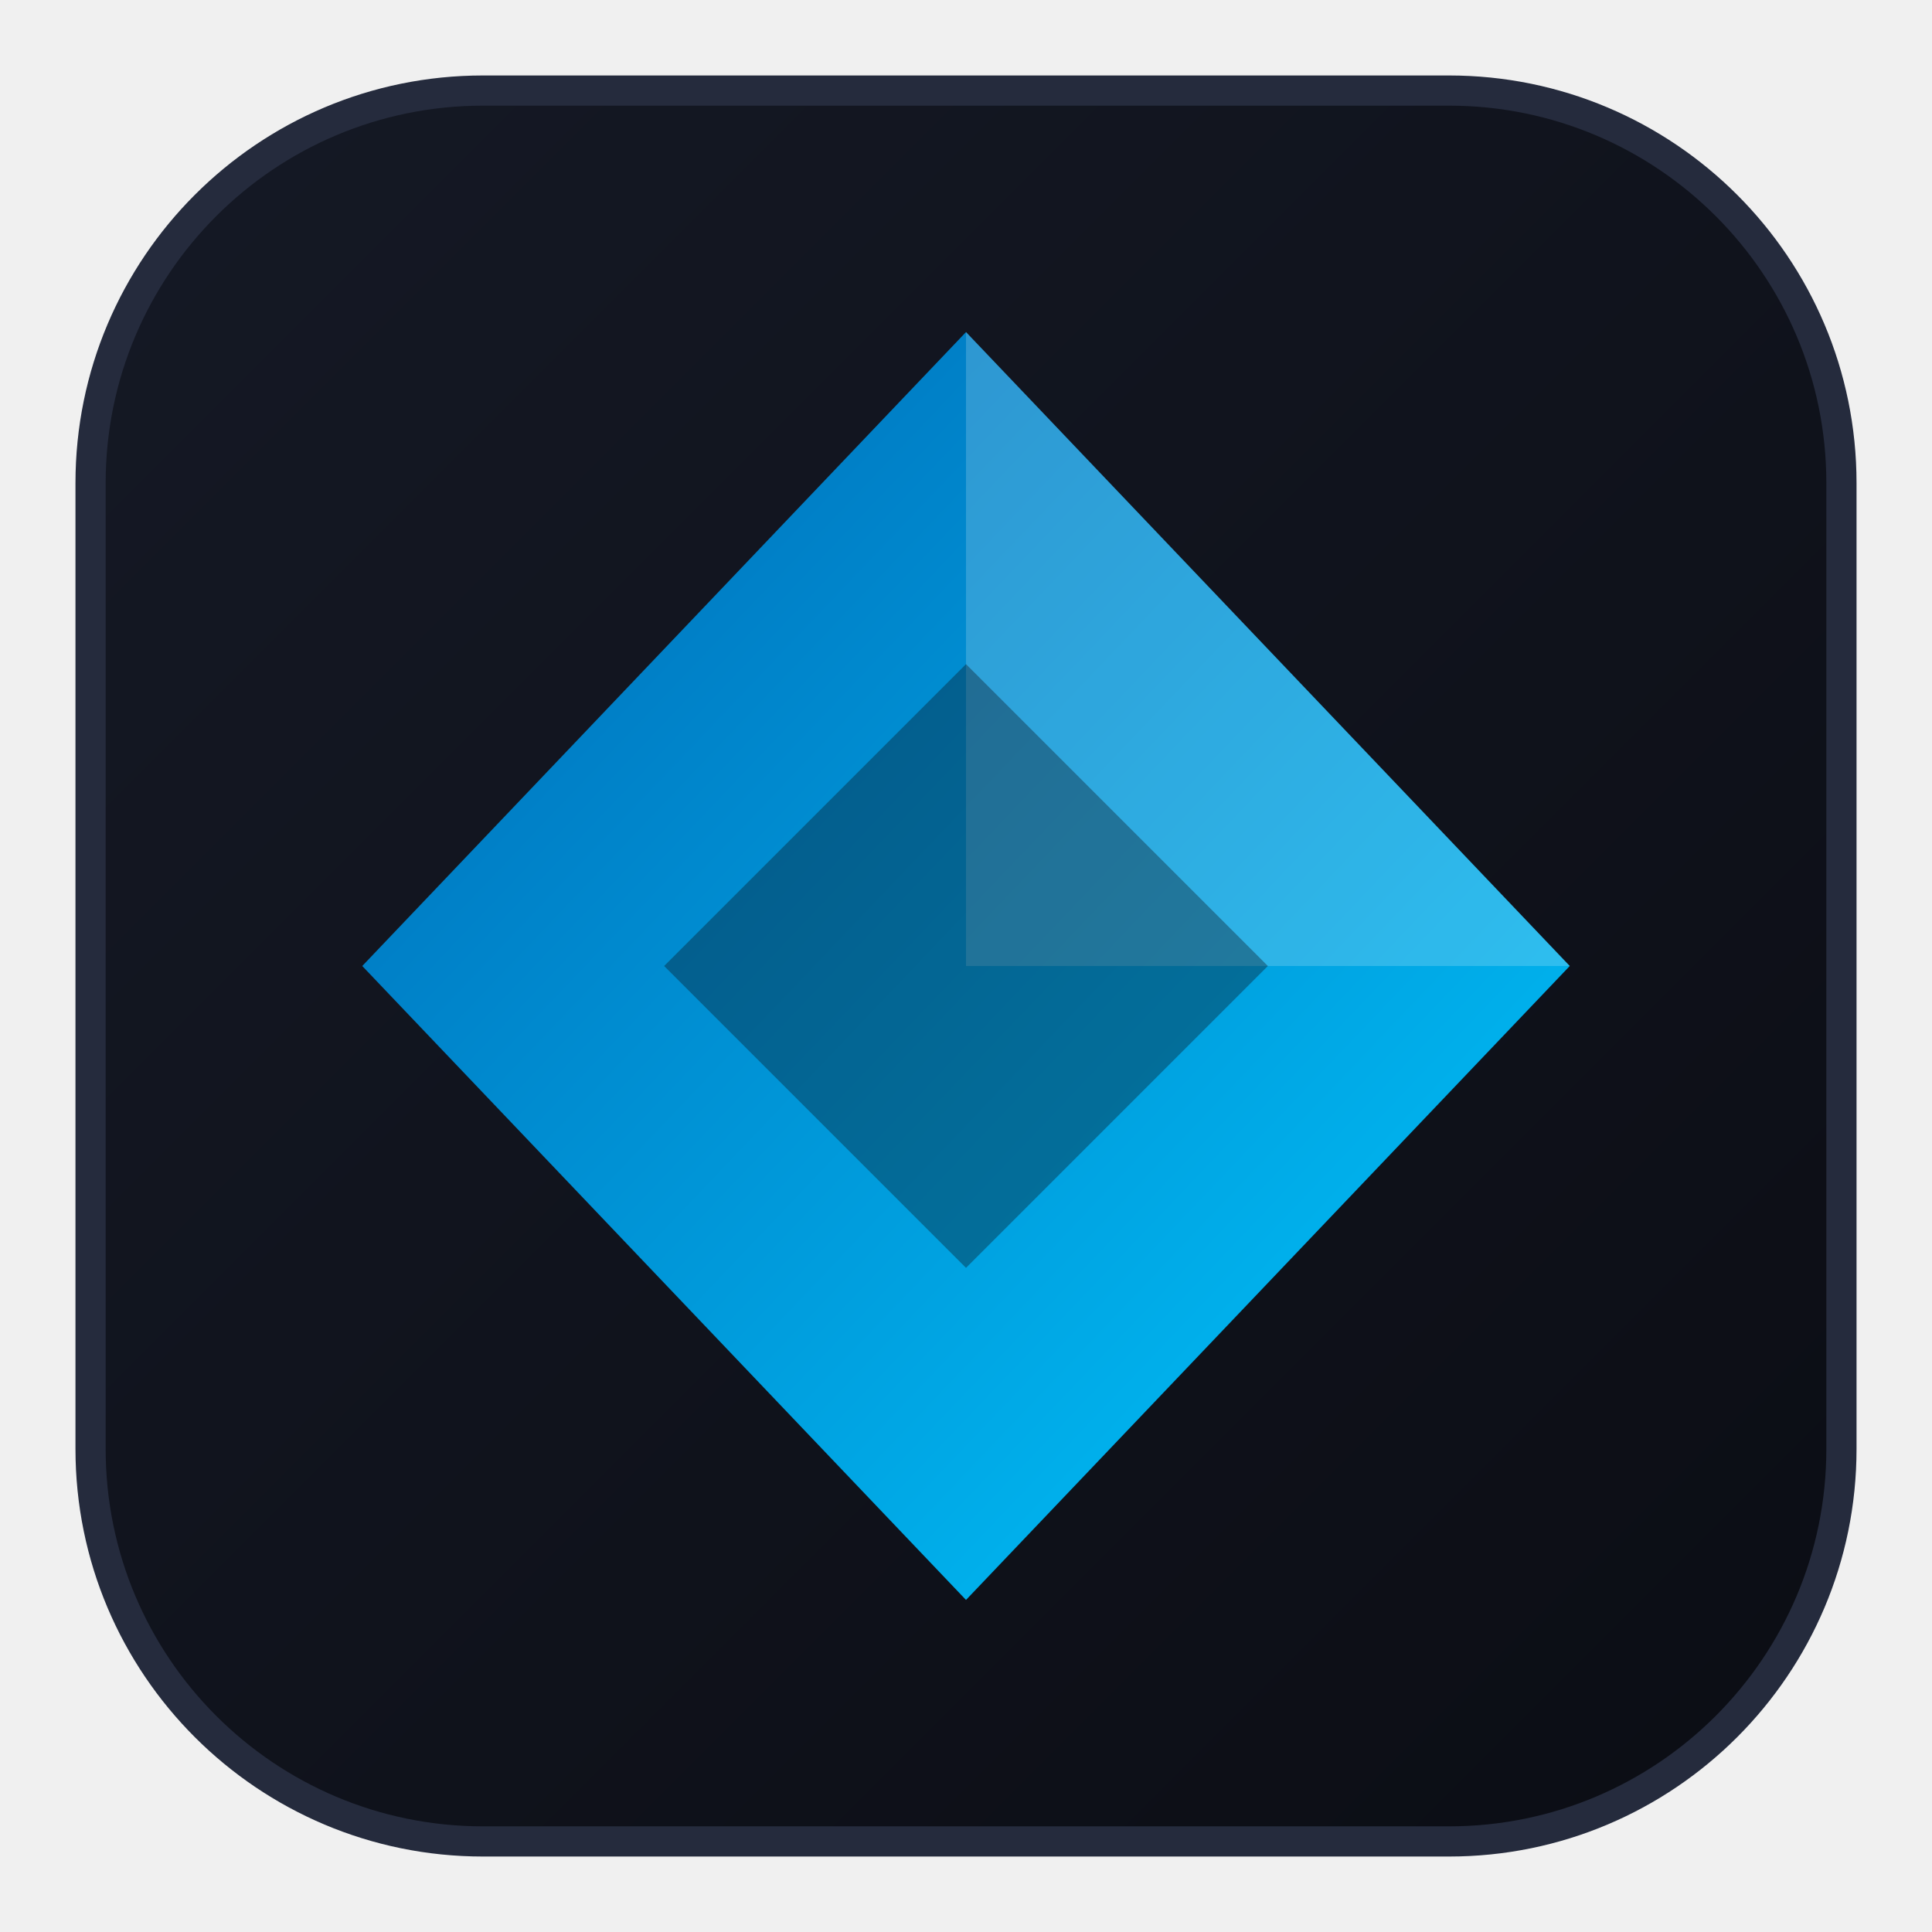
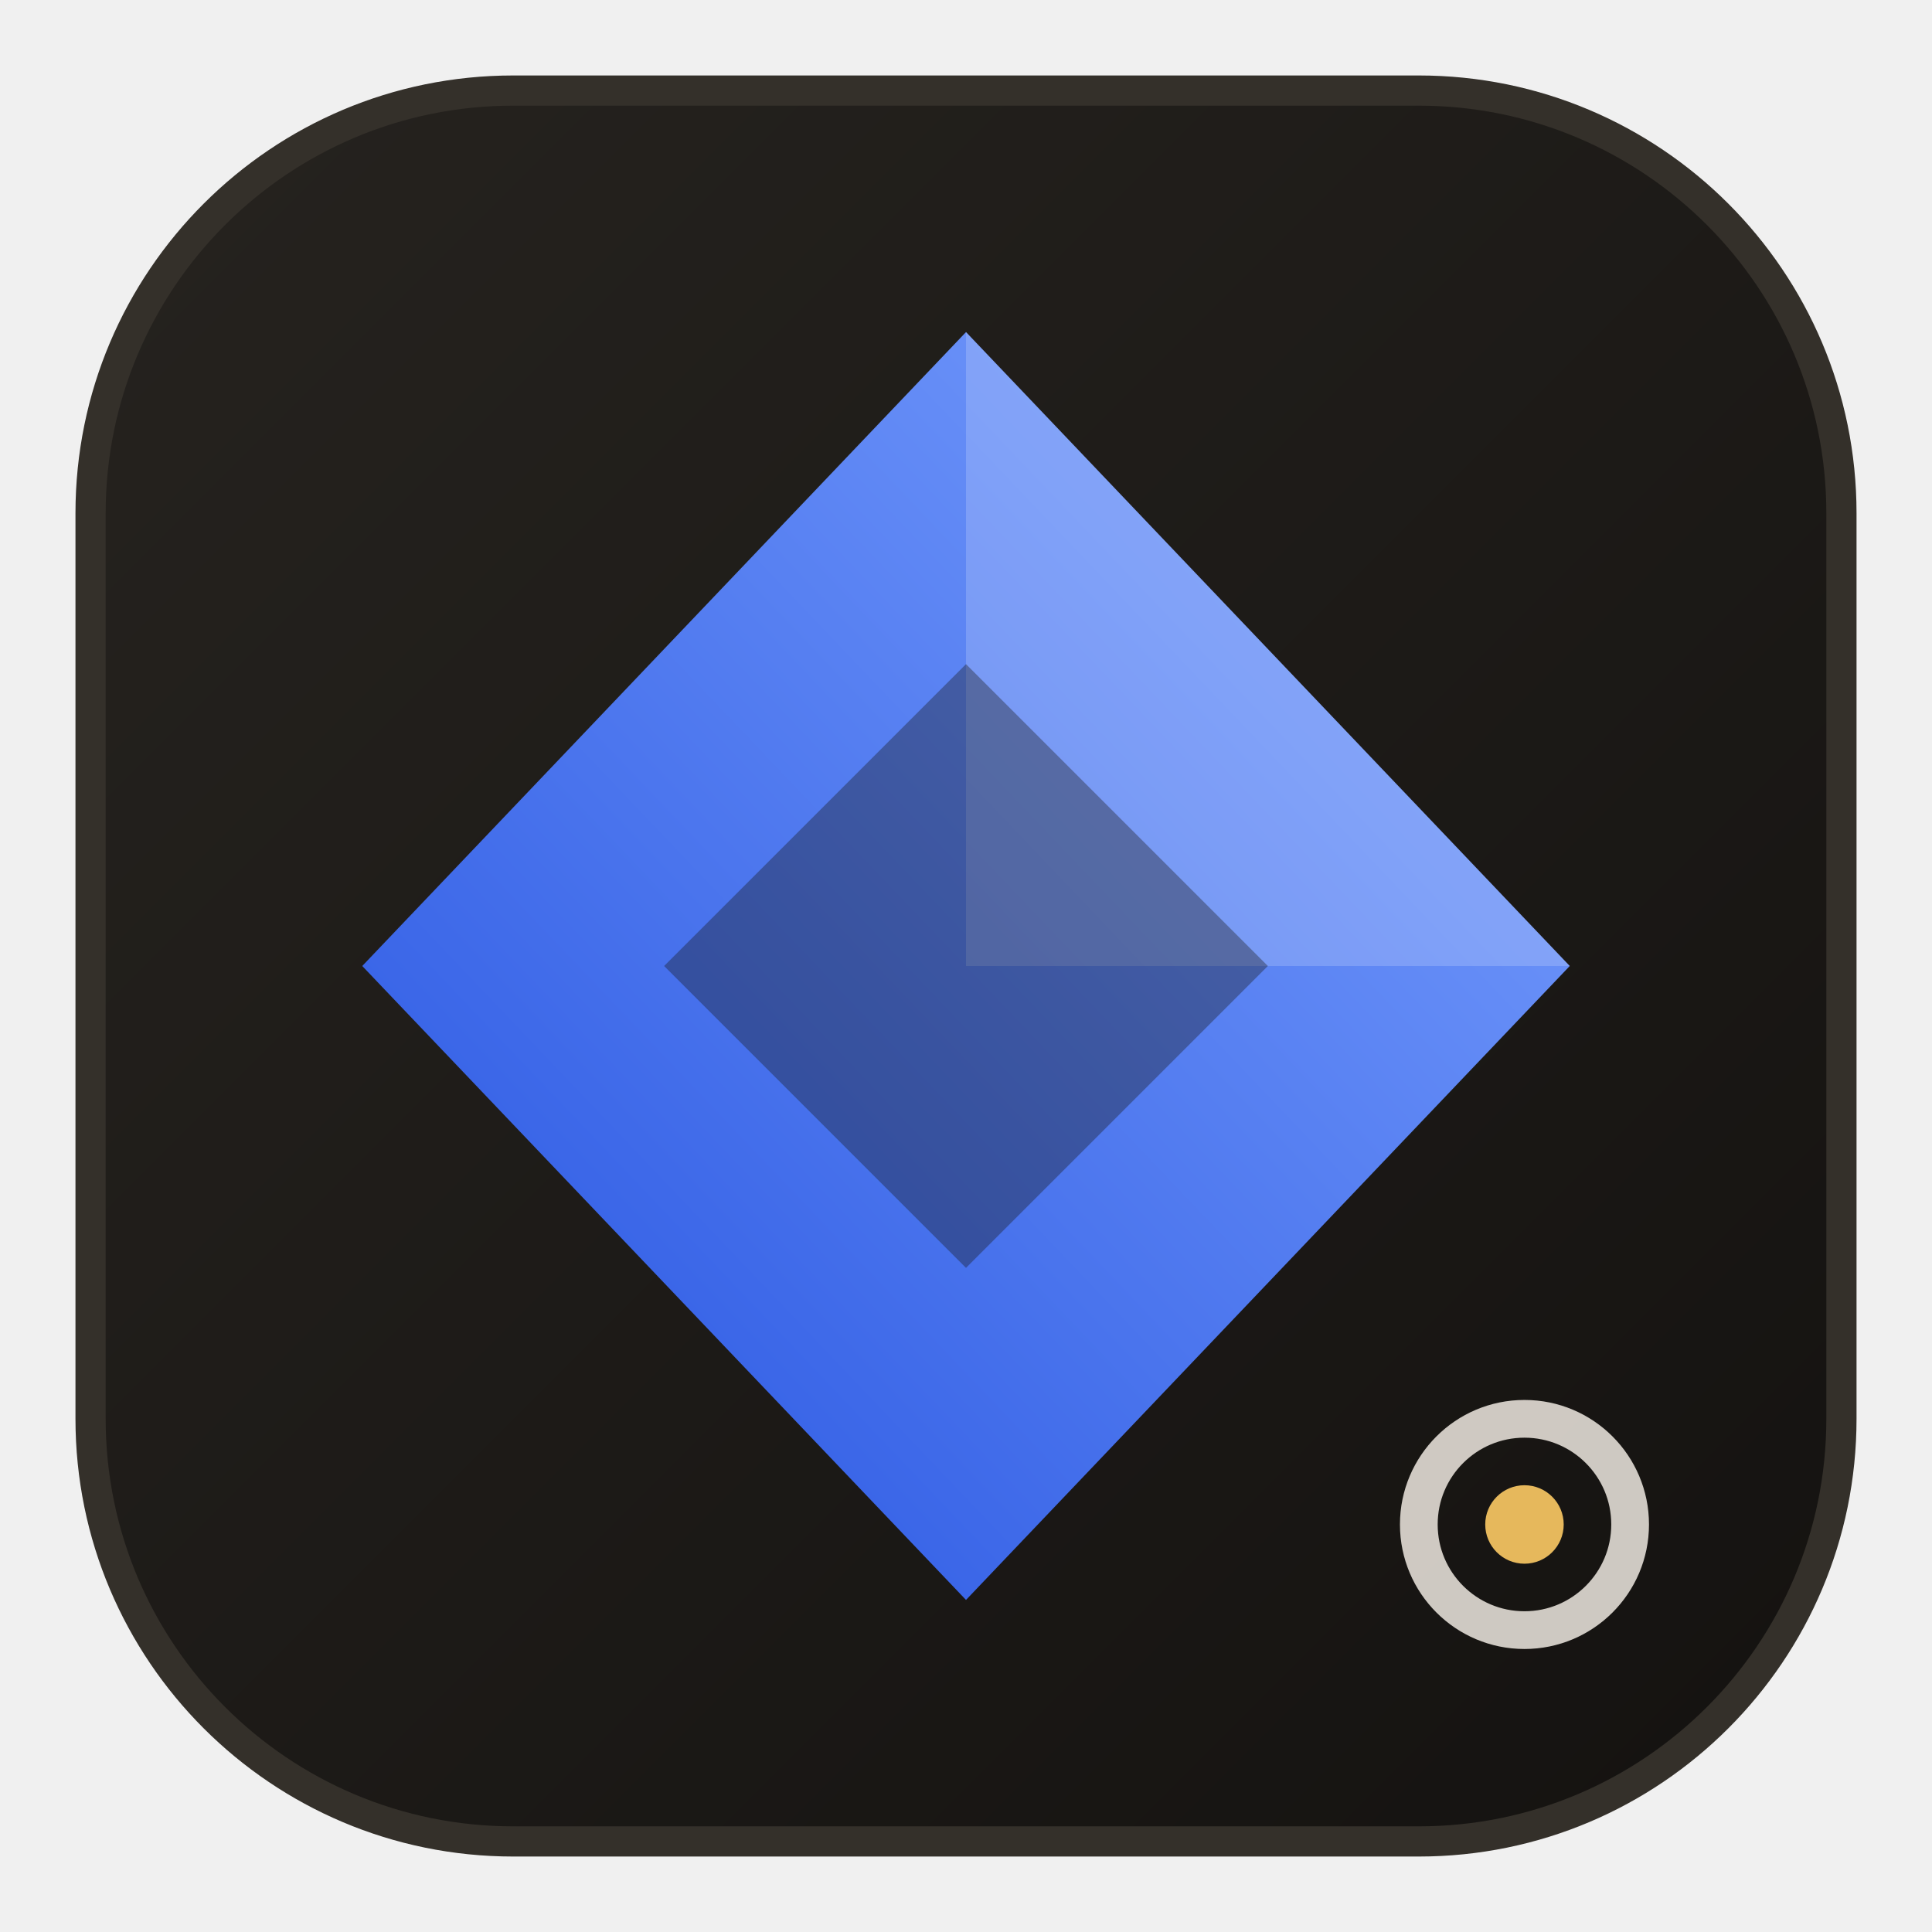
- <svg xmlns="http://www.w3.org/2000/svg" width="128" height="128" viewBox="0 0 128 128">
+ <svg xmlns="http://www.w3.org/2000/svg" width="128" height="128" viewBox="0 0 128 128" role="img" aria-label="OVMS Manager">
  <defs>
    <linearGradient id="bg" x1="0" y1="0" x2="1" y2="1">
-       <stop offset="0" stop-color="#151925" />
-       <stop offset="1" stop-color="#0b0d14" />
+       <stop offset="0" stop-color="#26231f" />
+       <stop offset="1" stop-color="#141210" />
    </linearGradient>
-     <linearGradient id="gem" x1="0" y1="0" x2="1" y2="1">
-       <stop offset="0" stop-color="#0068b5" />
-       <stop offset="1" stop-color="#00c7fd" />
+     <linearGradient id="ac" x1="0" y1="1" x2="1" y2="0">
+       <stop offset="0" stop-color="#2552e0" />
+       <stop offset="1" stop-color="#7da3ff" />
    </linearGradient>
  </defs>
-   <rect x="6" y="6" width="116" height="116" rx="26" fill="url(#bg)" stroke="#252b3d" stroke-width="2" />
-   <path d="M64 22 L104 64 L64 106 L24 64 Z" fill="url(#gem)" />
+   <rect x="6" y="6" width="116" height="116" rx="28" fill="url(#bg)" stroke="#34302a" stroke-width="2" />
+   <path d="M64 22 L104 64 L64 106 L24 64 Z" fill="url(#ac)" />
  <path d="M64 22 L104 64 L64 64 Z" fill="#ffffff" fill-opacity="0.18" />
-   <path d="M64 44 L84 64 L64 84 L44 64 Z" fill="#0b0d14" fill-opacity="0.35" />
+   <path d="M64 44 L84 64 L64 84 L44 64 Z" fill="#141210" fill-opacity="0.35" />
+   <circle cx="101" cy="101" r="7" fill="none" stroke="#efe9e1" stroke-width="2.5" stroke-opacity="0.85" />
+   <circle cx="101" cy="101" r="2.6" fill="#e6b85c" />
</svg>
